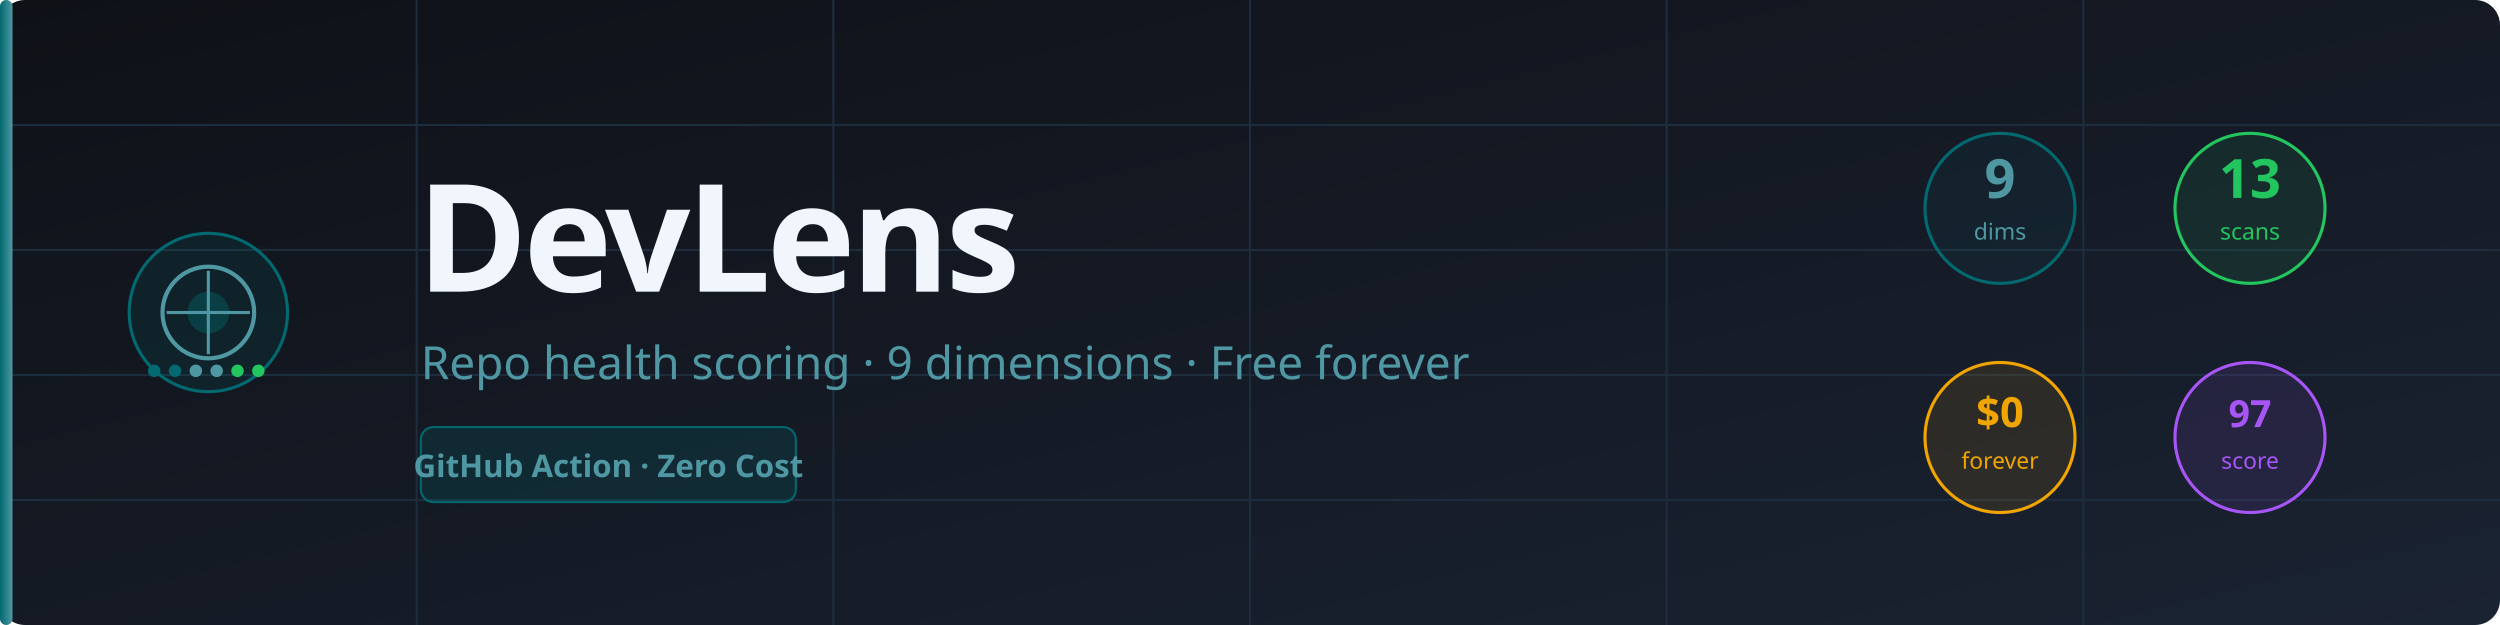
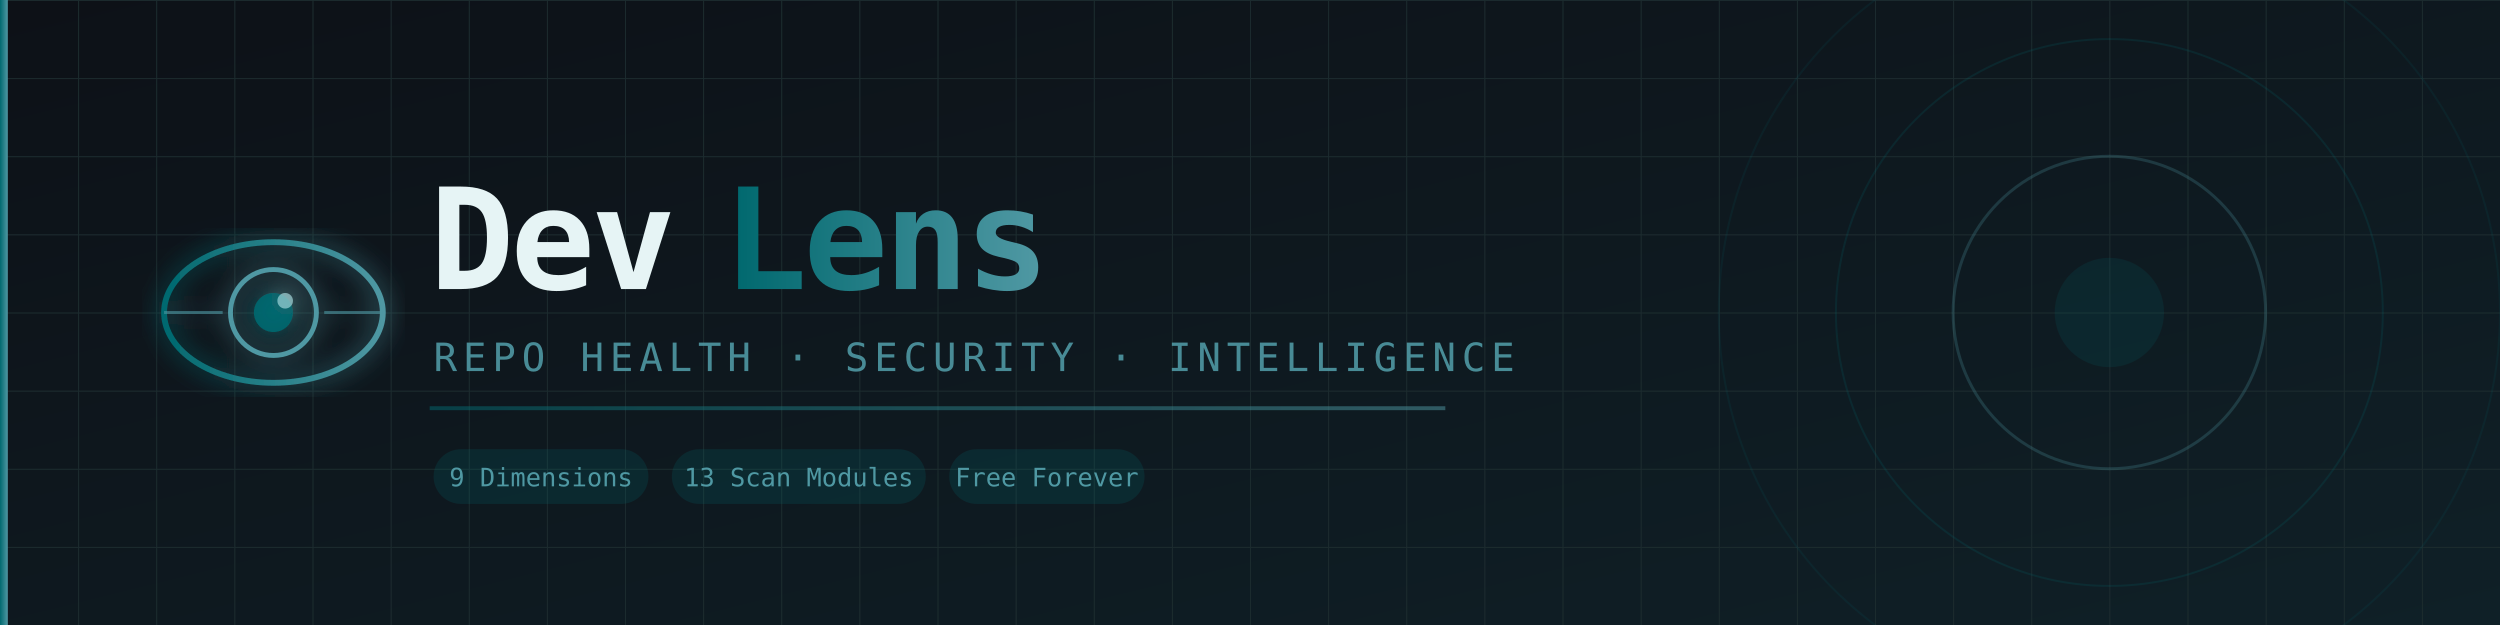
- <svg xmlns="http://www.w3.org/2000/svg" width="1200" height="300" viewBox="0 0 1200 300">
+ <svg xmlns="http://www.w3.org/2000/svg" width="1280" height="320" viewBox="0 0 1280 320">
  <defs>
    <linearGradient id="bg-dl" x1="0%" y1="0%" x2="100%" y2="100%">
-       <stop offset="0%" style="stop-color:#0f1117;stop-opacity:1" />
-       <stop offset="100%" style="stop-color:#1a2332;stop-opacity:1" />
+       <stop offset="0%" style="stop-color:#0d1117" />
+       <stop offset="100%" style="stop-color:#0f2027" />
    </linearGradient>
    <linearGradient id="accent-dl" x1="0%" y1="0%" x2="100%" y2="0%">
-       <stop offset="0%" style="stop-color:#01696f;stop-opacity:1" />
-       <stop offset="100%" style="stop-color:#4f98a3;stop-opacity:1" />
+       <stop offset="0%" style="stop-color:#01696f" />
+       <stop offset="100%" style="stop-color:#4f98a3" />
    </linearGradient>
+     <pattern id="grid-dl" width="40" height="40" patternUnits="userSpaceOnUse">
+       <path d="M 40 0 L 0 0 0 40" fill="none" stroke="#1c2b2e" stroke-width="1" />
+     </pattern>
+     <filter id="glow-dl">
+       <feGaussianBlur stdDeviation="6" result="blur" />
+       <feMerge>
+         <feMergeNode in="blur" />
+         <feMergeNode in="SourceGraphic" />
+       </feMerge>
+     </filter>
  </defs>
-   <rect width="1200" height="300" fill="url(#bg-dl)" rx="12" />
-   <line x1="0" y1="60" x2="1200" y2="60" stroke="#1e2d3d" stroke-width="1" />
-   <line x1="0" y1="120" x2="1200" y2="120" stroke="#1e2d3d" stroke-width="1" />
-   <line x1="0" y1="180" x2="1200" y2="180" stroke="#1e2d3d" stroke-width="1" />
-   <line x1="0" y1="240" x2="1200" y2="240" stroke="#1e2d3d" stroke-width="1" />
-   <line x1="200" y1="0" x2="200" y2="300" stroke="#1e2d3d" stroke-width="1" />
-   <line x1="400" y1="0" x2="400" y2="300" stroke="#1e2d3d" stroke-width="1" />
-   <line x1="600" y1="0" x2="600" y2="300" stroke="#1e2d3d" stroke-width="1" />
-   <line x1="800" y1="0" x2="800" y2="300" stroke="#1e2d3d" stroke-width="1" />
-   <line x1="1000" y1="0" x2="1000" y2="300" stroke="#1e2d3d" stroke-width="1" />
-   <rect x="0" y="0" width="6" height="300" fill="url(#accent-dl)" rx="3" />
-   <g transform="translate(60, 110)">
-     <ellipse cx="40" cy="40" rx="38" ry="38" fill="#01696f" fill-opacity="0.15" stroke="#01696f" stroke-width="1.5" />
-     <circle cx="40" cy="40" r="22" fill="none" stroke="#4f98a3" stroke-width="2" />
-     <circle cx="40" cy="40" r="10" fill="#01696f" fill-opacity="0.4" />
-     <line x1="40" y1="20" x2="40" y2="60" stroke="#4f98a3" stroke-width="1.5" />
-     <line x1="20" y1="40" x2="60" y2="40" stroke="#4f98a3" stroke-width="1.5" />
-     <circle cx="14" cy="68" r="3" fill="#01696f" />
-     <circle cx="24" cy="68" r="3" fill="#01696f" />
-     <circle cx="34" cy="68" r="3" fill="#4f98a3" />
-     <circle cx="44" cy="68" r="3" fill="#4f98a3" />
-     <circle cx="54" cy="68" r="3" fill="#22c55e" />
-     <circle cx="64" cy="68" r="3" fill="#22c55e" />
+   <rect width="1280" height="320" fill="url(#bg-dl)" />
+   <rect width="1280" height="320" fill="url(#grid-dl)" />
+   <rect x="0" y="0" width="4" height="320" fill="url(#accent-dl)" />
+   <circle cx="1080" cy="160" r="200" fill="none" stroke="#01696f" stroke-width="1" opacity="0.12" />
+   <circle cx="1080" cy="160" r="140" fill="none" stroke="#01696f" stroke-width="1" opacity="0.18" />
+   <circle cx="1080" cy="160" r="80" fill="none" stroke="#4f98a3" stroke-width="1.5" opacity="0.25" />
+   <circle cx="1080" cy="160" r="28" fill="#01696f" opacity="0.15" />
+   <g transform="translate(80, 100)" filter="url(#glow-dl)">
+     <ellipse cx="60" cy="60" rx="56" ry="36" fill="none" stroke="url(#accent-dl)" stroke-width="3" />
+     <circle cx="60" cy="60" r="22" fill="none" stroke="#4f98a3" stroke-width="2.5" />
+     <circle cx="60" cy="60" r="10" fill="#01696f" opacity="0.9" />
+     <circle cx="66" cy="54" r="4" fill="#a0d4d8" opacity="0.7" />
+     <line x1="4" y1="60" x2="34" y2="60" stroke="#4f98a3" stroke-width="1.5" opacity="0.6" />
+     <line x1="86" y1="60" x2="116" y2="60" stroke="#4f98a3" stroke-width="1.5" opacity="0.6" />
  </g>
-   <text x="200" y="140" font-family="'Segoe UI', system-ui, sans-serif" font-size="72" font-weight="700" fill="#f0f6fc" letter-spacing="-2">DevLens</text>
-   <text x="202" y="182" font-family="'Segoe UI', system-ui, sans-serif" font-size="22" font-weight="400" fill="#4f98a3">Repo health scoring · 9 dimensions · Free forever</text>
-   <rect x="202" y="205" width="180" height="36" rx="6" fill="#01696f" fill-opacity="0.2" stroke="#01696f" stroke-width="1" />
-   <text x="292" y="229" font-family="'Segoe UI', system-ui, sans-serif" font-size="15" font-weight="600" fill="#4f98a3" text-anchor="middle">GitHub Action · Zero Cost</text>
-   <g transform="translate(920, 60)">
-     <circle cx="40" cy="40" r="36" fill="#01696f" fill-opacity="0.1" stroke="#01696f" stroke-width="1.5" />
-     <text x="40" y="35" font-family="'Segoe UI', system-ui, sans-serif" font-size="26" font-weight="700" fill="#4f98a3" text-anchor="middle">9</text>
-     <text x="40" y="55" font-family="'Segoe UI', system-ui, sans-serif" font-size="11" fill="#4f98a3" text-anchor="middle">dims</text>
-   </g>
-   <g transform="translate(1040, 60)">
-     <circle cx="40" cy="40" r="36" fill="#22c55e" fill-opacity="0.1" stroke="#22c55e" stroke-width="1.5" />
-     <text x="40" y="35" font-family="'Segoe UI', system-ui, sans-serif" font-size="26" font-weight="700" fill="#22c55e" text-anchor="middle">13</text>
-     <text x="40" y="55" font-family="'Segoe UI', system-ui, sans-serif" font-size="11" fill="#22c55e" text-anchor="middle">scans</text>
-   </g>
-   <g transform="translate(920, 170)">
-     <circle cx="40" cy="40" r="36" fill="#f0a500" fill-opacity="0.1" stroke="#f0a500" stroke-width="1.5" />
-     <text x="40" y="35" font-family="'Segoe UI', system-ui, sans-serif" font-size="20" font-weight="700" fill="#f0a500" text-anchor="middle">$0</text>
-     <text x="40" y="55" font-family="'Segoe UI', system-ui, sans-serif" font-size="11" fill="#f0a500" text-anchor="middle">forever</text>
-   </g>
-   <g transform="translate(1040, 170)">
-     <circle cx="40" cy="40" r="36" fill="#a855f7" fill-opacity="0.1" stroke="#a855f7" stroke-width="1.5" />
-     <text x="40" y="35" font-family="'Segoe UI', system-ui, sans-serif" font-size="18" font-weight="700" fill="#a855f7" text-anchor="middle">97</text>
-     <text x="40" y="55" font-family="'Segoe UI', system-ui, sans-serif" font-size="11" fill="#a855f7" text-anchor="middle">score</text>
-   </g>
+   <text x="220" y="148" font-family="'SF Mono',Consolas,monospace" font-size="72" font-weight="700" letter-spacing="-2" fill="#e6f4f5">Dev</text>
+   <text x="370" y="148" font-family="'SF Mono',Consolas,monospace" font-size="72" font-weight="700" letter-spacing="-2" fill="url(#accent-dl)">Lens</text>
+   <text x="222" y="190" font-family="'SF Mono',Consolas,monospace" font-size="20" fill="#4f98a3" letter-spacing="3" opacity="0.9">REPO HEALTH · SECURITY · INTELLIGENCE</text>
+   <rect x="220" y="208" width="520" height="2" fill="url(#accent-dl)" opacity="0.5" />
+   <rect x="222" y="230" width="110" height="28" rx="14" fill="#01696f" opacity="0.2" />
+   <text x="277" y="249" font-family="monospace" font-size="13" fill="#4f98a3" text-anchor="middle">9 Dimensions</text>
+   <rect x="344" y="230" width="130" height="28" rx="14" fill="#01696f" opacity="0.2" />
+   <text x="409" y="249" font-family="monospace" font-size="13" fill="#4f98a3" text-anchor="middle">13 Scan Modules</text>
+   <rect x="486" y="230" width="100" height="28" rx="14" fill="#01696f" opacity="0.2" />
+   <text x="536" y="249" font-family="monospace" font-size="13" fill="#4f98a3" text-anchor="middle">Free Forever</text>
</svg>
